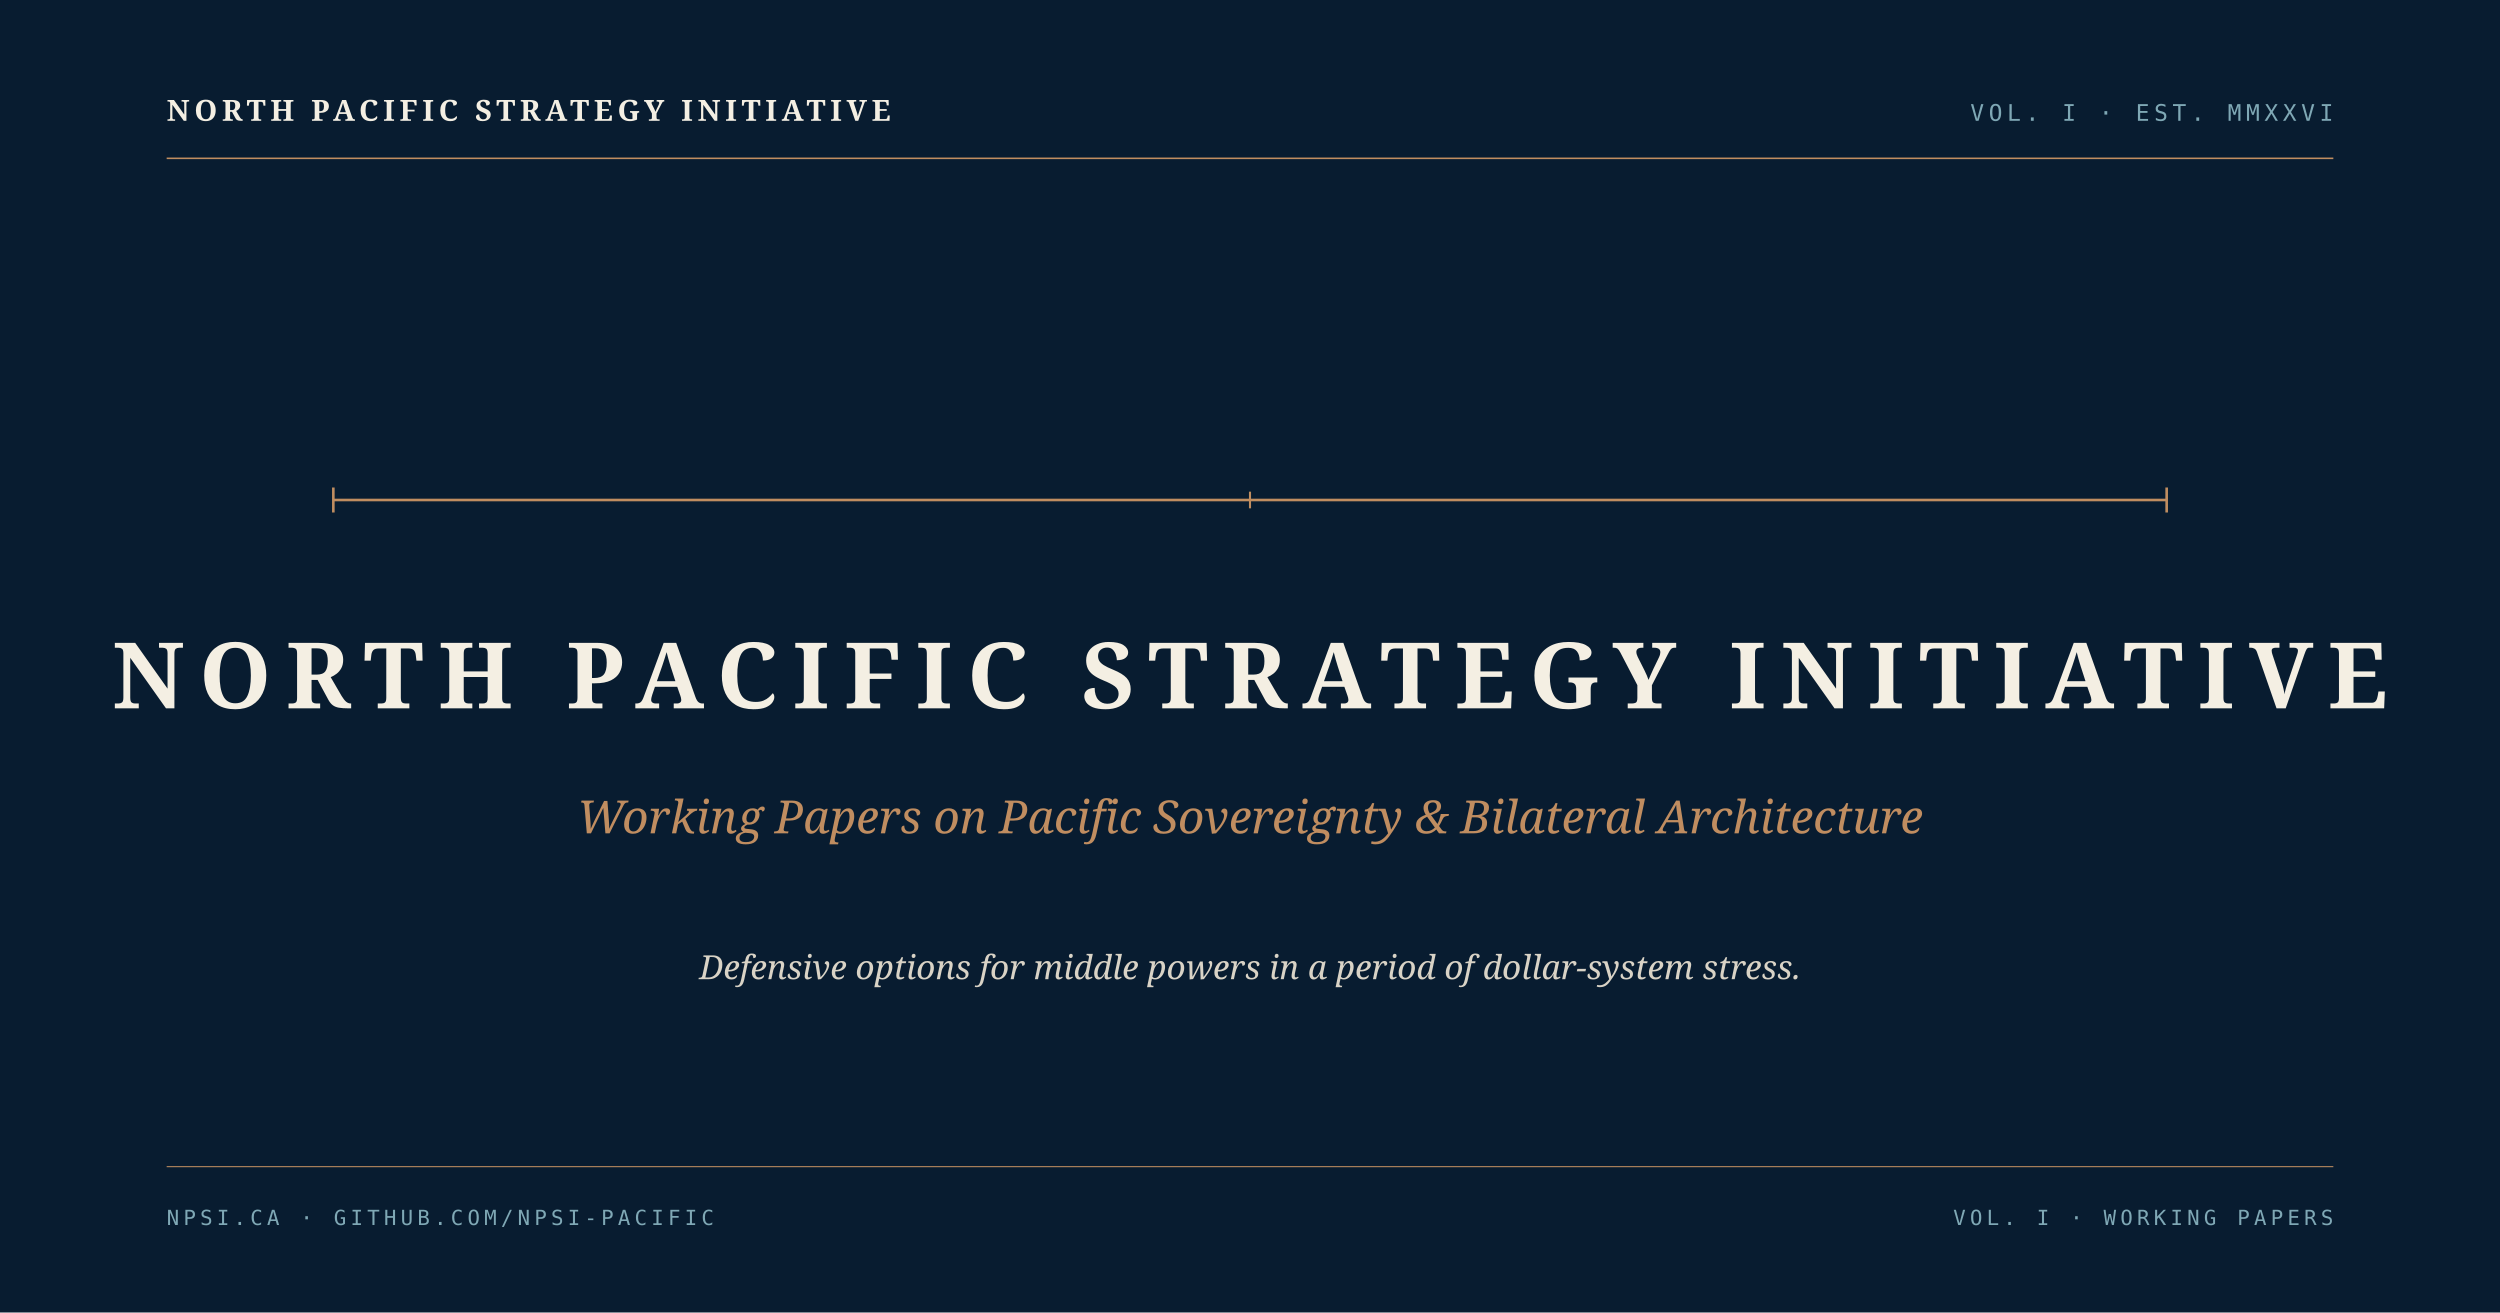
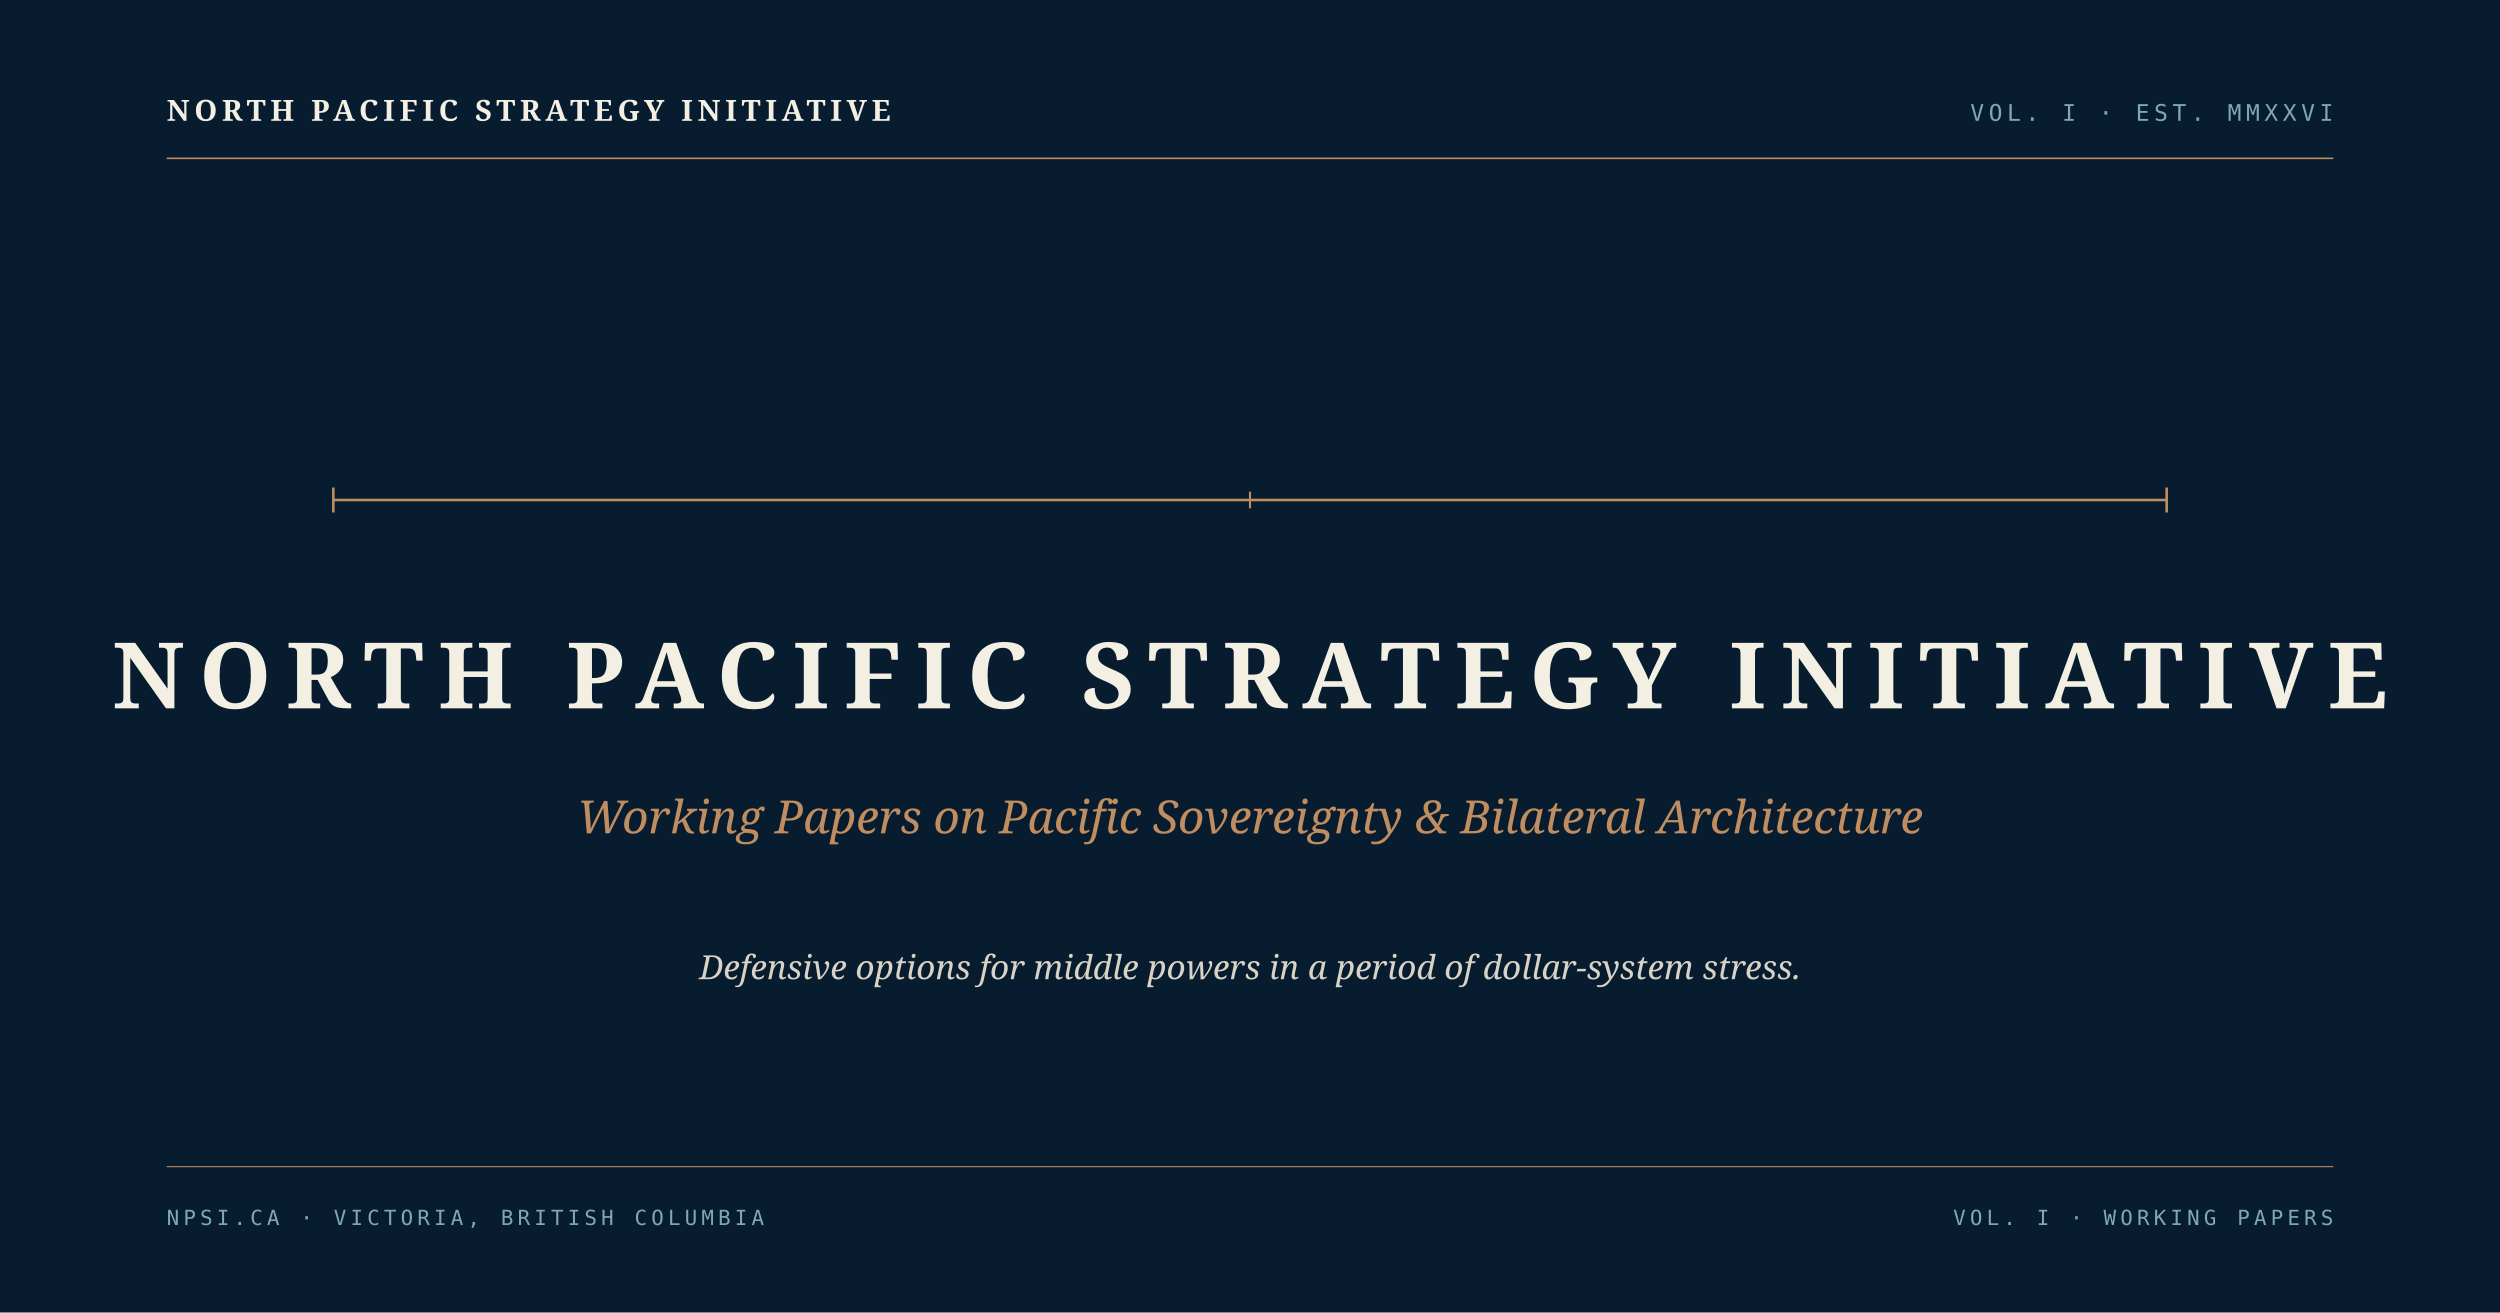
<svg xmlns="http://www.w3.org/2000/svg" viewBox="0 0 1200 630" preserveAspectRatio="xMidYMid meet">
  <defs>
    <style>
      .mark { font-family: 'Source Serif 4', 'EB Garamond', Georgia, serif; font-weight: 700; letter-spacing: 0.16em; }
      .desc { font-family: 'Source Serif 4', 'EB Garamond', Georgia, serif; font-style: italic; font-weight: 400; }
      .vol { font-family: 'JetBrains Mono', 'IBM Plex Mono', monospace; font-weight: 400; letter-spacing: 0.2em; }
      .lede { font-family: 'Source Serif 4', 'EB Garamond', Georgia, serif; font-weight: 400; }
    </style>
  </defs>
  <rect width="1200" height="630" fill="#081C30" />
  <text class="mark" x="80" y="58" fill="#F4EFE3" font-size="14">NORTH PACIFIC STRATEGY INITIATIVE</text>
  <text class="vol" x="1120" y="58" text-anchor="end" fill="#7FA8B5" font-size="11">VOL. I  ·  EST. MMXXVI</text>
  <line x1="80" y1="76" x2="1120" y2="76" stroke="#C08D60" stroke-width="0.75" />
  <g transform="translate(160, 240)">
    <line x1="0" y1="0" x2="880" y2="0" stroke="#C08D60" stroke-width="1.25" />
    <line x1="0" y1="-6" x2="0" y2="6" stroke="#C08D60" stroke-width="1.25" />
    <line x1="440" y1="-4" x2="440" y2="4" stroke="#C08D60" stroke-width="1" />
    <line x1="880" y1="-6" x2="880" y2="6" stroke="#C08D60" stroke-width="1.25" />
  </g>
  <text class="mark" x="600" y="340" text-anchor="middle" fill="#F4EFE3" font-size="44">
    NORTH PACIFIC STRATEGY INITIATIVE
  </text>
  <text class="desc" x="600" y="400" text-anchor="middle" fill="#C08D60" font-size="22">
    Working Papers on Pacific Sovereignty &amp; Bilateral Architecture
  </text>
  <text class="lede" x="600" y="470" text-anchor="middle" fill="#D9D3C6" font-size="16" font-style="italic">
    Defensive options for middle powers in a period of dollar-system stress.
  </text>
  <line x1="80" y1="560" x2="1120" y2="560" stroke="#C08D60" stroke-width="0.5" />
-   <text class="vol" x="80" y="588" fill="#7FA8B5" font-size="10">NPSI.CA  ·  GITHUB.COM/NPSI-PACIFIC</text>
+   <text class="vol" x="80" y="588" fill="#7FA8B5" font-size="10">NPSI.CA  ·  VICTORIA, BRITISH COLUMBIA</text>
  <text class="vol" x="1120" y="588" text-anchor="end" fill="#7FA8B5" font-size="10">VOL. I  ·  WORKING PAPERS</text>
</svg>
